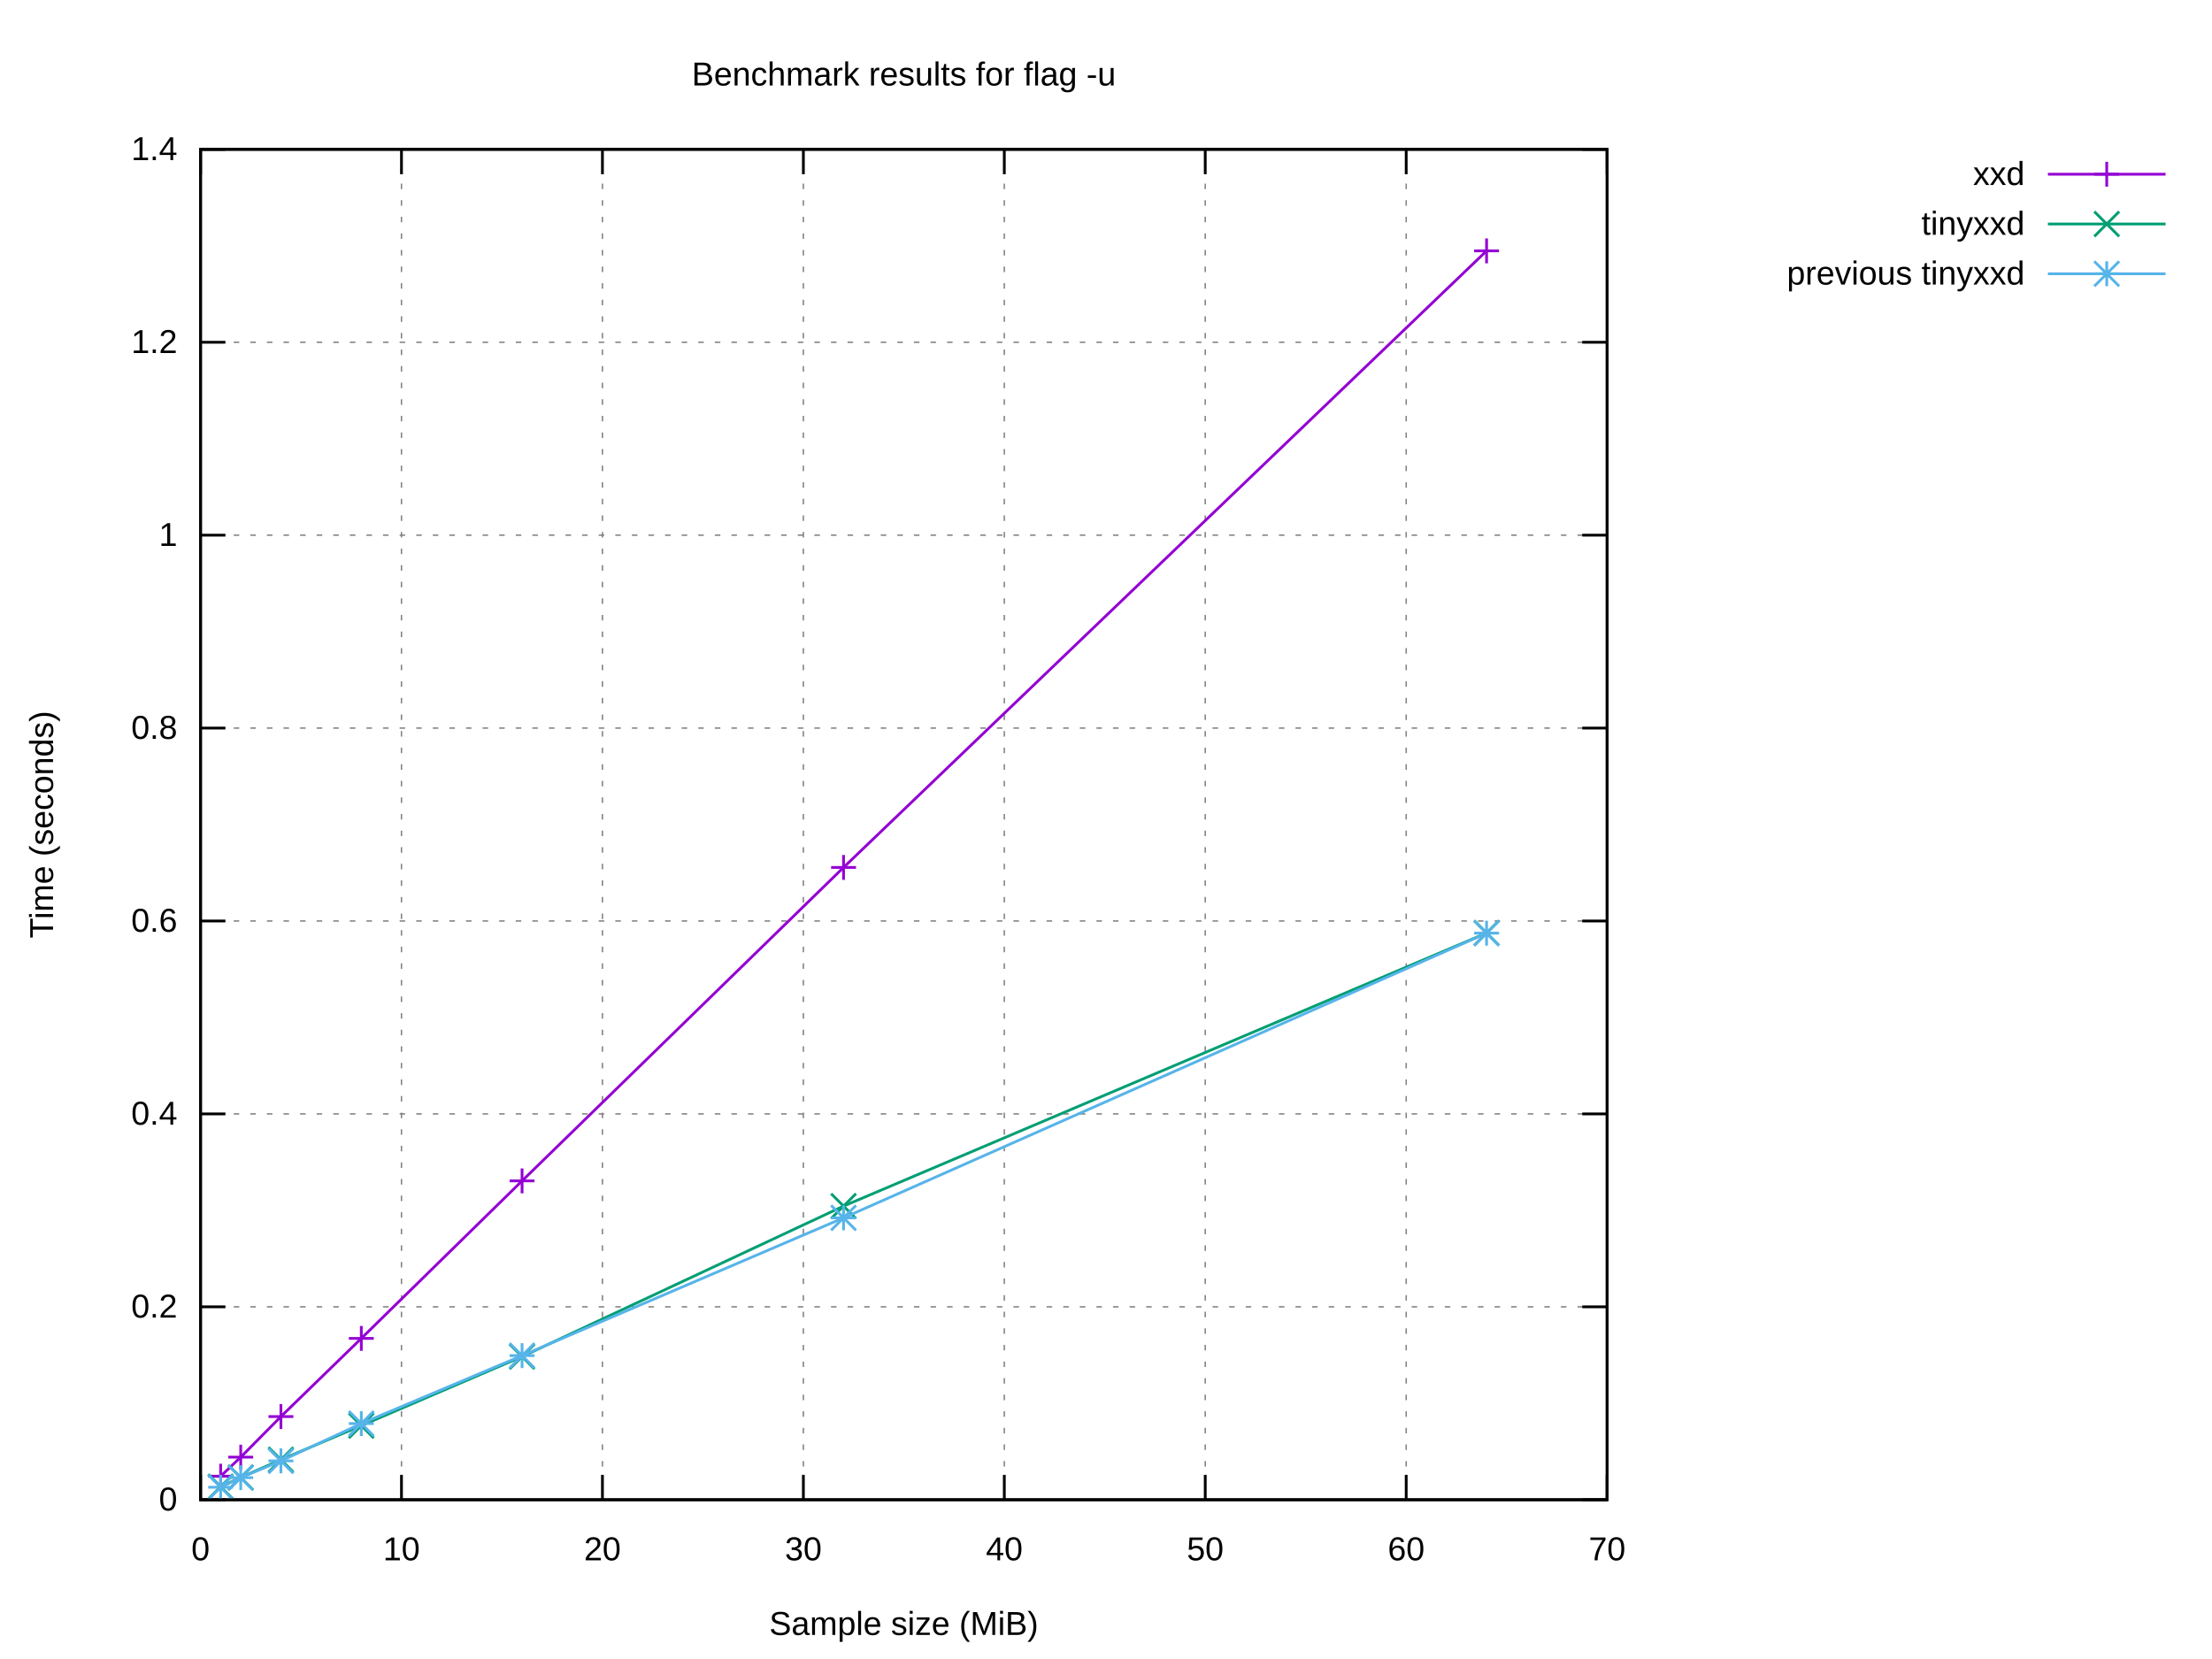
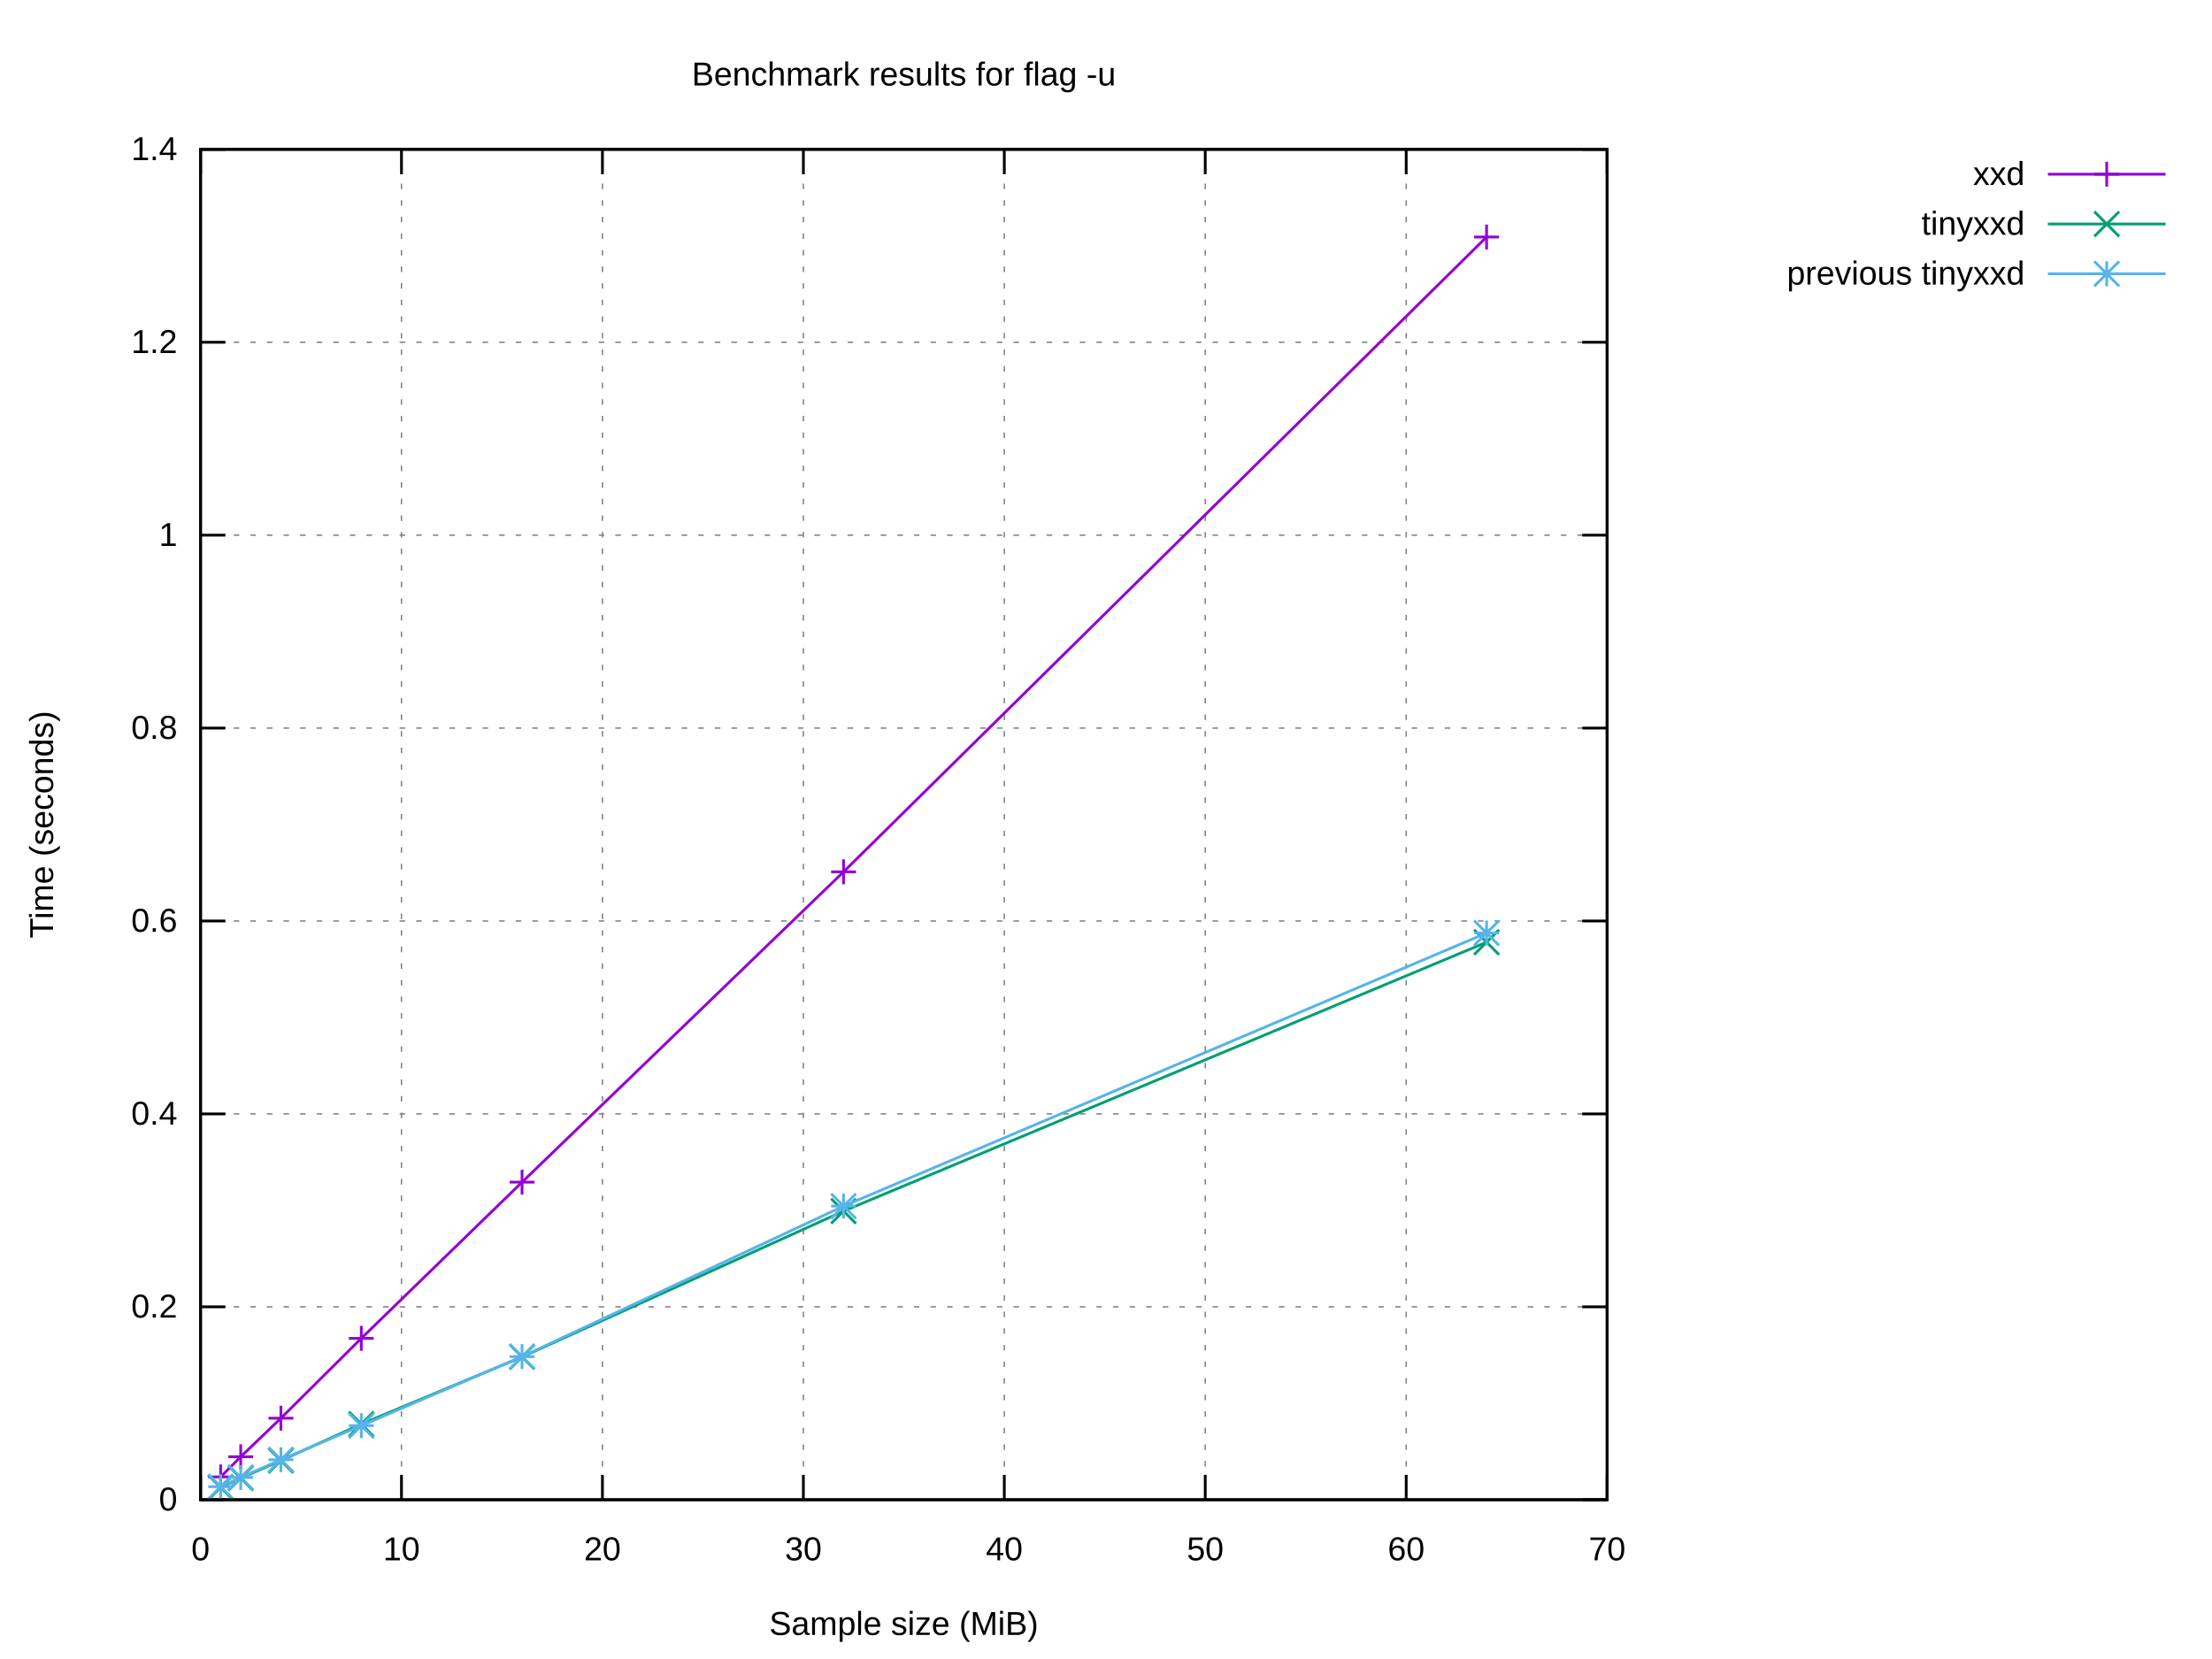
<svg xmlns="http://www.w3.org/2000/svg" xmlns:xlink="http://www.w3.org/1999/xlink" width="800" height="600" viewBox="0 0 800 600">
  <g id="gnuplot_canvas">
    <rect x="0" y="0" width="800" height="600" fill="#ffffff" />
    <defs>
      <circle id="gpDot" r="0.5" stroke-width="0.5" stroke="currentColor" />
      <path id="gpPt0" stroke-width="0.222" stroke="currentColor" d="M-1,0 h2 M0,-1 v2" />
      <path id="gpPt1" stroke-width="0.222" stroke="currentColor" d="M-1,-1 L1,1 M1,-1 L-1,1" />
      <path id="gpPt2" stroke-width="0.222" stroke="currentColor" d="M-1,0 L1,0 M0,-1 L0,1 M-1,-1 L1,1 M-1,1 L1,-1" />
      <rect id="gpPt3" stroke-width="0.222" stroke="currentColor" x="-1" y="-1" width="2" height="2" />
      <rect id="gpPt4" stroke-width="0.222" stroke="currentColor" fill="currentColor" x="-1" y="-1" width="2" height="2" />
      <circle id="gpPt5" stroke-width="0.222" stroke="currentColor" cx="0" cy="0" r="1" />
      <use xlink:href="#gpPt5" id="gpPt6" fill="currentColor" stroke="none" />
      <path id="gpPt7" stroke-width="0.222" stroke="currentColor" d="M0,-1.33 L-1.33,0.67 L1.33,0.67 z" />
      <use xlink:href="#gpPt7" id="gpPt8" fill="currentColor" stroke="none" />
      <use xlink:href="#gpPt7" id="gpPt9" stroke="currentColor" transform="rotate(180)" />
      <use xlink:href="#gpPt9" id="gpPt10" fill="currentColor" stroke="none" />
      <use xlink:href="#gpPt3" id="gpPt11" stroke="currentColor" transform="rotate(45)" />
      <use xlink:href="#gpPt11" id="gpPt12" fill="currentColor" stroke="none" />
      <path id="gpPt13" stroke-width="0.222" stroke="currentColor" d="M0,1.330 L1.265,0.411 L0.782,-1.067 L-0.782,-1.076 L-1.265,0.411 z" />
      <use xlink:href="#gpPt13" id="gpPt14" fill="currentColor" stroke="none" />
      <filter id="textbox" filterUnits="objectBoundingBox" x="0" y="0" height="1" width="1">
        <feFlood flood-color="#FFFFFF" flood-opacity="1" result="bgnd" />
        <feComposite in="SourceGraphic" in2="bgnd" operator="atop" />
      </filter>
      <filter id="greybox" filterUnits="objectBoundingBox" x="0" y="0" height="1" width="1">
        <feFlood flood-color="lightgrey" flood-opacity="1" result="grey" />
        <feComposite in="SourceGraphic" in2="grey" operator="atop" />
      </filter>
    </defs>
    <g fill="none" color="#FFFFFF" stroke="currentColor" stroke-width="1.00" stroke-linecap="butt" stroke-linejoin="miter">
</g>
    <g fill="none" color="black" stroke="currentColor" stroke-width="1.00" stroke-linecap="butt" stroke-linejoin="miter">
</g>
    <g fill="none" color="black" stroke="black" stroke-width="0.50" stroke-linecap="butt" stroke-linejoin="miter">
</g>
    <g fill="none" color="gray" stroke="currentColor" stroke-width="0.50" stroke-linecap="butt" stroke-linejoin="miter">
      <path stroke="gray" stroke-dasharray="2,4" class="gridline" d="M72.53,542.40 L581.24,542.40  " />
    </g>
    <g fill="none" color="gray" stroke="gray" stroke-width="1.00" stroke-linecap="butt" stroke-linejoin="miter">
</g>
    <g fill="none" color="black" stroke="currentColor" stroke-width="1.00" stroke-linecap="butt" stroke-linejoin="miter">
      <path stroke="black" d="M72.53,542.40 L81.53,542.40 M581.24,542.40 L572.24,542.40  " />
      <g transform="translate(64.14,546.30)" stroke="none" fill="black" font-family="Arial" font-size="12.00" text-anchor="end">
        <text>
          <tspan font-family="Arial"> 0</tspan>
        </text>
      </g>
    </g>
    <g fill="none" color="black" stroke="currentColor" stroke-width="1.00" stroke-linecap="butt" stroke-linejoin="miter">
</g>
    <g fill="none" color="black" stroke="black" stroke-width="0.50" stroke-linecap="butt" stroke-linejoin="miter">
</g>
    <g fill="none" color="gray" stroke="currentColor" stroke-width="0.50" stroke-linecap="butt" stroke-linejoin="miter">
      <path stroke="gray" stroke-dasharray="2,4" class="gridline" d="M72.53,472.63 L581.24,472.63  " />
    </g>
    <g fill="none" color="gray" stroke="gray" stroke-width="1.00" stroke-linecap="butt" stroke-linejoin="miter">
</g>
    <g fill="none" color="black" stroke="currentColor" stroke-width="1.00" stroke-linecap="butt" stroke-linejoin="miter">
      <path stroke="black" d="M72.53,472.63 L81.53,472.63 M581.24,472.63 L572.24,472.63  " />
      <g transform="translate(64.14,476.53)" stroke="none" fill="black" font-family="Arial" font-size="12.00" text-anchor="end">
        <text>
          <tspan font-family="Arial"> 0.2</tspan>
        </text>
      </g>
    </g>
    <g fill="none" color="black" stroke="currentColor" stroke-width="1.00" stroke-linecap="butt" stroke-linejoin="miter">
</g>
    <g fill="none" color="black" stroke="black" stroke-width="0.50" stroke-linecap="butt" stroke-linejoin="miter">
</g>
    <g fill="none" color="gray" stroke="currentColor" stroke-width="0.50" stroke-linecap="butt" stroke-linejoin="miter">
      <path stroke="gray" stroke-dasharray="2,4" class="gridline" d="M72.53,402.86 L581.24,402.86  " />
    </g>
    <g fill="none" color="gray" stroke="gray" stroke-width="1.00" stroke-linecap="butt" stroke-linejoin="miter">
</g>
    <g fill="none" color="black" stroke="currentColor" stroke-width="1.00" stroke-linecap="butt" stroke-linejoin="miter">
      <path stroke="black" d="M72.53,402.86 L81.53,402.86 M581.24,402.86 L572.24,402.86  " />
      <g transform="translate(64.14,406.76)" stroke="none" fill="black" font-family="Arial" font-size="12.00" text-anchor="end">
        <text>
          <tspan font-family="Arial"> 0.4</tspan>
        </text>
      </g>
    </g>
    <g fill="none" color="black" stroke="currentColor" stroke-width="1.00" stroke-linecap="butt" stroke-linejoin="miter">
</g>
    <g fill="none" color="black" stroke="black" stroke-width="0.50" stroke-linecap="butt" stroke-linejoin="miter">
</g>
    <g fill="none" color="gray" stroke="currentColor" stroke-width="0.50" stroke-linecap="butt" stroke-linejoin="miter">
      <path stroke="gray" stroke-dasharray="2,4" class="gridline" d="M72.53,333.09 L581.24,333.09  " />
    </g>
    <g fill="none" color="gray" stroke="gray" stroke-width="1.00" stroke-linecap="butt" stroke-linejoin="miter">
</g>
    <g fill="none" color="black" stroke="currentColor" stroke-width="1.00" stroke-linecap="butt" stroke-linejoin="miter">
      <path stroke="black" d="M72.53,333.09 L81.53,333.09 M581.24,333.09 L572.24,333.09  " />
      <g transform="translate(64.14,336.99)" stroke="none" fill="black" font-family="Arial" font-size="12.00" text-anchor="end">
        <text>
          <tspan font-family="Arial"> 0.6</tspan>
        </text>
      </g>
    </g>
    <g fill="none" color="black" stroke="currentColor" stroke-width="1.00" stroke-linecap="butt" stroke-linejoin="miter">
</g>
    <g fill="none" color="black" stroke="black" stroke-width="0.50" stroke-linecap="butt" stroke-linejoin="miter">
</g>
    <g fill="none" color="gray" stroke="currentColor" stroke-width="0.50" stroke-linecap="butt" stroke-linejoin="miter">
      <path stroke="gray" stroke-dasharray="2,4" class="gridline" d="M72.53,263.32 L581.24,263.32  " />
    </g>
    <g fill="none" color="gray" stroke="gray" stroke-width="1.00" stroke-linecap="butt" stroke-linejoin="miter">
</g>
    <g fill="none" color="black" stroke="currentColor" stroke-width="1.00" stroke-linecap="butt" stroke-linejoin="miter">
      <path stroke="black" d="M72.53,263.32 L81.53,263.32 M581.24,263.32 L572.24,263.32  " />
      <g transform="translate(64.14,267.22)" stroke="none" fill="black" font-family="Arial" font-size="12.00" text-anchor="end">
        <text>
          <tspan font-family="Arial"> 0.8</tspan>
        </text>
      </g>
    </g>
    <g fill="none" color="black" stroke="currentColor" stroke-width="1.00" stroke-linecap="butt" stroke-linejoin="miter">
</g>
    <g fill="none" color="black" stroke="black" stroke-width="0.50" stroke-linecap="butt" stroke-linejoin="miter">
</g>
    <g fill="none" color="gray" stroke="currentColor" stroke-width="0.50" stroke-linecap="butt" stroke-linejoin="miter">
      <path stroke="gray" stroke-dasharray="2,4" class="gridline" d="M72.53,193.55 L581.24,193.55  " />
    </g>
    <g fill="none" color="gray" stroke="gray" stroke-width="1.00" stroke-linecap="butt" stroke-linejoin="miter">
</g>
    <g fill="none" color="black" stroke="currentColor" stroke-width="1.00" stroke-linecap="butt" stroke-linejoin="miter">
      <path stroke="black" d="M72.53,193.55 L81.53,193.55 M581.24,193.55 L572.24,193.55  " />
      <g transform="translate(64.14,197.45)" stroke="none" fill="black" font-family="Arial" font-size="12.00" text-anchor="end">
        <text>
          <tspan font-family="Arial"> 1</tspan>
        </text>
      </g>
    </g>
    <g fill="none" color="black" stroke="currentColor" stroke-width="1.00" stroke-linecap="butt" stroke-linejoin="miter">
</g>
    <g fill="none" color="black" stroke="black" stroke-width="0.50" stroke-linecap="butt" stroke-linejoin="miter">
</g>
    <g fill="none" color="gray" stroke="currentColor" stroke-width="0.50" stroke-linecap="butt" stroke-linejoin="miter">
      <path stroke="gray" stroke-dasharray="2,4" class="gridline" d="M72.53,123.78 L581.24,123.78  " />
    </g>
    <g fill="none" color="gray" stroke="gray" stroke-width="1.00" stroke-linecap="butt" stroke-linejoin="miter">
</g>
    <g fill="none" color="black" stroke="currentColor" stroke-width="1.00" stroke-linecap="butt" stroke-linejoin="miter">
      <path stroke="black" d="M72.53,123.78 L81.53,123.78 M581.24,123.78 L572.24,123.78  " />
      <g transform="translate(64.14,127.68)" stroke="none" fill="black" font-family="Arial" font-size="12.00" text-anchor="end">
        <text>
          <tspan font-family="Arial"> 1.2</tspan>
        </text>
      </g>
    </g>
    <g fill="none" color="black" stroke="currentColor" stroke-width="1.00" stroke-linecap="butt" stroke-linejoin="miter">
</g>
    <g fill="none" color="black" stroke="black" stroke-width="0.50" stroke-linecap="butt" stroke-linejoin="miter">
</g>
    <g fill="none" color="gray" stroke="currentColor" stroke-width="0.50" stroke-linecap="butt" stroke-linejoin="miter">
      <path stroke="gray" stroke-dasharray="2,4" class="gridline" d="M72.53,54.01 L581.24,54.01  " />
    </g>
    <g fill="none" color="gray" stroke="gray" stroke-width="1.00" stroke-linecap="butt" stroke-linejoin="miter">
</g>
    <g fill="none" color="black" stroke="currentColor" stroke-width="1.00" stroke-linecap="butt" stroke-linejoin="miter">
      <path stroke="black" d="M72.53,54.01 L81.53,54.01 M581.24,54.01 L572.24,54.01  " />
      <g transform="translate(64.14,57.91)" stroke="none" fill="black" font-family="Arial" font-size="12.00" text-anchor="end">
        <text>
          <tspan font-family="Arial"> 1.4</tspan>
        </text>
      </g>
    </g>
    <g fill="none" color="black" stroke="currentColor" stroke-width="1.00" stroke-linecap="butt" stroke-linejoin="miter">
</g>
    <g fill="none" color="black" stroke="black" stroke-width="0.50" stroke-linecap="butt" stroke-linejoin="miter">
</g>
    <g fill="none" color="gray" stroke="currentColor" stroke-width="0.50" stroke-linecap="butt" stroke-linejoin="miter">
      <path stroke="gray" stroke-dasharray="2,4" class="gridline" d="M72.53,542.40 L72.53,54.01  " />
    </g>
    <g fill="none" color="gray" stroke="gray" stroke-width="1.00" stroke-linecap="butt" stroke-linejoin="miter">
</g>
    <g fill="none" color="black" stroke="currentColor" stroke-width="1.00" stroke-linecap="butt" stroke-linejoin="miter">
      <path stroke="black" d="M72.53,542.40 L72.53,533.40 M72.53,54.01 L72.53,63.01  " />
      <g transform="translate(72.53,564.30)" stroke="none" fill="black" font-family="Arial" font-size="12.00" text-anchor="middle">
        <text>
          <tspan font-family="Arial"> 0</tspan>
        </text>
      </g>
    </g>
    <g fill="none" color="black" stroke="currentColor" stroke-width="1.00" stroke-linecap="butt" stroke-linejoin="miter">
</g>
    <g fill="none" color="black" stroke="black" stroke-width="0.50" stroke-linecap="butt" stroke-linejoin="miter">
</g>
    <g fill="none" color="gray" stroke="currentColor" stroke-width="0.50" stroke-linecap="butt" stroke-linejoin="miter">
      <path stroke="gray" stroke-dasharray="2,4" class="gridline" d="M145.20,542.40 L145.20,54.01  " />
    </g>
    <g fill="none" color="gray" stroke="gray" stroke-width="1.00" stroke-linecap="butt" stroke-linejoin="miter">
</g>
    <g fill="none" color="black" stroke="currentColor" stroke-width="1.00" stroke-linecap="butt" stroke-linejoin="miter">
      <path stroke="black" d="M145.20,542.40 L145.20,533.40 M145.20,54.01 L145.20,63.01  " />
      <g transform="translate(145.20,564.30)" stroke="none" fill="black" font-family="Arial" font-size="12.00" text-anchor="middle">
        <text>
          <tspan font-family="Arial"> 10</tspan>
        </text>
      </g>
    </g>
    <g fill="none" color="black" stroke="currentColor" stroke-width="1.00" stroke-linecap="butt" stroke-linejoin="miter">
</g>
    <g fill="none" color="black" stroke="black" stroke-width="0.50" stroke-linecap="butt" stroke-linejoin="miter">
</g>
    <g fill="none" color="gray" stroke="currentColor" stroke-width="0.50" stroke-linecap="butt" stroke-linejoin="miter">
      <path stroke="gray" stroke-dasharray="2,4" class="gridline" d="M217.88,542.40 L217.88,54.01  " />
    </g>
    <g fill="none" color="gray" stroke="gray" stroke-width="1.00" stroke-linecap="butt" stroke-linejoin="miter">
</g>
    <g fill="none" color="black" stroke="currentColor" stroke-width="1.00" stroke-linecap="butt" stroke-linejoin="miter">
      <path stroke="black" d="M217.88,542.40 L217.88,533.40 M217.88,54.01 L217.88,63.01  " />
      <g transform="translate(217.88,564.30)" stroke="none" fill="black" font-family="Arial" font-size="12.00" text-anchor="middle">
        <text>
          <tspan font-family="Arial"> 20</tspan>
        </text>
      </g>
    </g>
    <g fill="none" color="black" stroke="currentColor" stroke-width="1.00" stroke-linecap="butt" stroke-linejoin="miter">
</g>
    <g fill="none" color="black" stroke="black" stroke-width="0.50" stroke-linecap="butt" stroke-linejoin="miter">
</g>
    <g fill="none" color="gray" stroke="currentColor" stroke-width="0.50" stroke-linecap="butt" stroke-linejoin="miter">
      <path stroke="gray" stroke-dasharray="2,4" class="gridline" d="M290.55,542.40 L290.55,54.01  " />
    </g>
    <g fill="none" color="gray" stroke="gray" stroke-width="1.00" stroke-linecap="butt" stroke-linejoin="miter">
</g>
    <g fill="none" color="black" stroke="currentColor" stroke-width="1.00" stroke-linecap="butt" stroke-linejoin="miter">
      <path stroke="black" d="M290.55,542.40 L290.55,533.40 M290.55,54.01 L290.55,63.01  " />
      <g transform="translate(290.55,564.30)" stroke="none" fill="black" font-family="Arial" font-size="12.00" text-anchor="middle">
        <text>
          <tspan font-family="Arial"> 30</tspan>
        </text>
      </g>
    </g>
    <g fill="none" color="black" stroke="currentColor" stroke-width="1.00" stroke-linecap="butt" stroke-linejoin="miter">
</g>
    <g fill="none" color="black" stroke="black" stroke-width="0.50" stroke-linecap="butt" stroke-linejoin="miter">
</g>
    <g fill="none" color="gray" stroke="currentColor" stroke-width="0.50" stroke-linecap="butt" stroke-linejoin="miter">
      <path stroke="gray" stroke-dasharray="2,4" class="gridline" d="M363.22,542.40 L363.22,54.01  " />
    </g>
    <g fill="none" color="gray" stroke="gray" stroke-width="1.00" stroke-linecap="butt" stroke-linejoin="miter">
</g>
    <g fill="none" color="black" stroke="currentColor" stroke-width="1.00" stroke-linecap="butt" stroke-linejoin="miter">
      <path stroke="black" d="M363.22,542.40 L363.22,533.40 M363.22,54.01 L363.22,63.01  " />
      <g transform="translate(363.22,564.30)" stroke="none" fill="black" font-family="Arial" font-size="12.00" text-anchor="middle">
        <text>
          <tspan font-family="Arial"> 40</tspan>
        </text>
      </g>
    </g>
    <g fill="none" color="black" stroke="currentColor" stroke-width="1.00" stroke-linecap="butt" stroke-linejoin="miter">
</g>
    <g fill="none" color="black" stroke="black" stroke-width="0.50" stroke-linecap="butt" stroke-linejoin="miter">
</g>
    <g fill="none" color="gray" stroke="currentColor" stroke-width="0.50" stroke-linecap="butt" stroke-linejoin="miter">
      <path stroke="gray" stroke-dasharray="2,4" class="gridline" d="M435.89,542.40 L435.89,54.01  " />
    </g>
    <g fill="none" color="gray" stroke="gray" stroke-width="1.00" stroke-linecap="butt" stroke-linejoin="miter">
</g>
    <g fill="none" color="black" stroke="currentColor" stroke-width="1.00" stroke-linecap="butt" stroke-linejoin="miter">
      <path stroke="black" d="M435.89,542.40 L435.89,533.40 M435.89,54.01 L435.89,63.01  " />
      <g transform="translate(435.89,564.30)" stroke="none" fill="black" font-family="Arial" font-size="12.00" text-anchor="middle">
        <text>
          <tspan font-family="Arial"> 50</tspan>
        </text>
      </g>
    </g>
    <g fill="none" color="black" stroke="currentColor" stroke-width="1.00" stroke-linecap="butt" stroke-linejoin="miter">
</g>
    <g fill="none" color="black" stroke="black" stroke-width="0.50" stroke-linecap="butt" stroke-linejoin="miter">
</g>
    <g fill="none" color="gray" stroke="currentColor" stroke-width="0.50" stroke-linecap="butt" stroke-linejoin="miter">
      <path stroke="gray" stroke-dasharray="2,4" class="gridline" d="M508.57,542.40 L508.57,54.01  " />
    </g>
    <g fill="none" color="gray" stroke="gray" stroke-width="1.00" stroke-linecap="butt" stroke-linejoin="miter">
</g>
    <g fill="none" color="black" stroke="currentColor" stroke-width="1.00" stroke-linecap="butt" stroke-linejoin="miter">
      <path stroke="black" d="M508.57,542.40 L508.57,533.40 M508.57,54.01 L508.57,63.01  " />
      <g transform="translate(508.57,564.30)" stroke="none" fill="black" font-family="Arial" font-size="12.00" text-anchor="middle">
        <text>
          <tspan font-family="Arial"> 60</tspan>
        </text>
      </g>
    </g>
    <g fill="none" color="black" stroke="currentColor" stroke-width="1.00" stroke-linecap="butt" stroke-linejoin="miter">
</g>
    <g fill="none" color="black" stroke="black" stroke-width="0.50" stroke-linecap="butt" stroke-linejoin="miter">
</g>
    <g fill="none" color="gray" stroke="currentColor" stroke-width="0.50" stroke-linecap="butt" stroke-linejoin="miter">
      <path stroke="gray" stroke-dasharray="2,4" class="gridline" d="M581.24,542.40 L581.24,54.01  " />
    </g>
    <g fill="none" color="gray" stroke="gray" stroke-width="1.00" stroke-linecap="butt" stroke-linejoin="miter">
</g>
    <g fill="none" color="black" stroke="currentColor" stroke-width="1.00" stroke-linecap="butt" stroke-linejoin="miter">
      <path stroke="black" d="M581.24,542.40 L581.24,533.40 M581.24,54.01 L581.24,63.01  " />
      <g transform="translate(581.24,564.30)" stroke="none" fill="black" font-family="Arial" font-size="12.00" text-anchor="middle">
        <text>
          <tspan font-family="Arial"> 70</tspan>
        </text>
      </g>
    </g>
    <g fill="none" color="black" stroke="currentColor" stroke-width="1.00" stroke-linecap="butt" stroke-linejoin="miter">
</g>
    <g fill="none" color="black" stroke="currentColor" stroke-width="1.00" stroke-linecap="butt" stroke-linejoin="miter">
      <path stroke="black" d="M72.53,54.01 L72.53,542.40 L581.24,542.40 L581.24,54.01 L72.53,54.01 Z  " />
    </g>
    <g fill="none" color="black" stroke="currentColor" stroke-width="1.00" stroke-linecap="butt" stroke-linejoin="miter">
</g>
    <g id="gnuplot_plot_1">
      <g fill="none" color="black" stroke="currentColor" stroke-width="1.00" stroke-linecap="butt" stroke-linejoin="miter">
        <g transform="translate(732.26,66.91)" stroke="none" fill="black" font-family="Arial" font-size="12.00" text-anchor="end">
          <text>
            <tspan font-family="Arial">xxd</tspan>
          </text>
        </g>
      </g>
      <g fill="none" color="black" stroke="currentColor" stroke-width="1.00" stroke-linecap="butt" stroke-linejoin="miter">
-         <path stroke="rgb(148,   0, 211)" d="M740.65,63.01 L783.21,63.01 M537.64,90.73 L305.08,313.72 L188.81,427.08 L130.67,484.05 L101.60,512.32 L87.06,527.00   L79.80,533.89  " />
-         <use xlink:href="#gpPt0" transform="translate(537.64,90.73) scale(4.50)" color="rgb(148,   0, 211)" />
-         <use xlink:href="#gpPt0" transform="translate(305.08,313.72) scale(4.50)" color="rgb(148,   0, 211)" />
-         <use xlink:href="#gpPt0" transform="translate(188.81,427.08) scale(4.50)" color="rgb(148,   0, 211)" />
-         <use xlink:href="#gpPt0" transform="translate(130.67,484.05) scale(4.50)" color="rgb(148,   0, 211)" />
-         <use xlink:href="#gpPt0" transform="translate(101.60,512.32) scale(4.50)" color="rgb(148,   0, 211)" />
-         <use xlink:href="#gpPt0" transform="translate(87.06,527.00) scale(4.50)" color="rgb(148,   0, 211)" />
-         <use xlink:href="#gpPt0" transform="translate(79.80,533.89) scale(4.50)" color="rgb(148,   0, 211)" />
+         <path stroke="rgb(148,   0, 211)" d="M740.65,63.01 L783.21,63.01 M537.64,85.72 L305.08,315.31 L188.81,427.54 L130.67,484.03 L101.60,512.91 L87.06,526.85   L79.80,534.14  " />
+         <use xlink:href="#gpPt0" transform="translate(537.64,85.72) scale(4.50)" color="rgb(148,   0, 211)" />
+         <use xlink:href="#gpPt0" transform="translate(305.08,315.31) scale(4.50)" color="rgb(148,   0, 211)" />
+         <use xlink:href="#gpPt0" transform="translate(188.81,427.54) scale(4.50)" color="rgb(148,   0, 211)" />
+         <use xlink:href="#gpPt0" transform="translate(130.67,484.03) scale(4.50)" color="rgb(148,   0, 211)" />
+         <use xlink:href="#gpPt0" transform="translate(101.60,512.91) scale(4.50)" color="rgb(148,   0, 211)" />
+         <use xlink:href="#gpPt0" transform="translate(87.06,526.85) scale(4.50)" color="rgb(148,   0, 211)" />
+         <use xlink:href="#gpPt0" transform="translate(79.80,534.14) scale(4.50)" color="rgb(148,   0, 211)" />
        <use xlink:href="#gpPt0" transform="translate(761.93,63.01) scale(4.50)" color="rgb(148,   0, 211)" />
      </g>
    </g>
    <g id="gnuplot_plot_2">
      <g fill="none" color="black" stroke="currentColor" stroke-width="1.00" stroke-linecap="butt" stroke-linejoin="miter">
        <g transform="translate(732.26,84.91)" stroke="none" fill="black" font-family="Arial" font-size="12.00" text-anchor="end">
          <text>
            <tspan font-family="Arial">tinyxxd</tspan>
          </text>
        </g>
      </g>
      <g fill="none" color="black" stroke="currentColor" stroke-width="1.00" stroke-linecap="butt" stroke-linejoin="miter">
-         <path stroke="rgb(  0, 158, 115)" d="M740.65,81.01 L783.21,81.01 M537.64,337.43 L305.08,436.20 L188.81,490.63 L130.67,515.60 L101.60,527.92 L87.06,534.35   L79.80,537.68  " />
-         <use xlink:href="#gpPt1" transform="translate(537.64,337.43) scale(4.50)" color="rgb(  0, 158, 115)" />
-         <use xlink:href="#gpPt1" transform="translate(305.08,436.20) scale(4.50)" color="rgb(  0, 158, 115)" />
-         <use xlink:href="#gpPt1" transform="translate(188.81,490.63) scale(4.50)" color="rgb(  0, 158, 115)" />
-         <use xlink:href="#gpPt1" transform="translate(130.67,515.60) scale(4.50)" color="rgb(  0, 158, 115)" />
-         <use xlink:href="#gpPt1" transform="translate(101.60,527.92) scale(4.50)" color="rgb(  0, 158, 115)" />
-         <use xlink:href="#gpPt1" transform="translate(87.06,534.35) scale(4.50)" color="rgb(  0, 158, 115)" />
-         <use xlink:href="#gpPt1" transform="translate(79.80,537.68) scale(4.50)" color="rgb(  0, 158, 115)" />
+         <path stroke="rgb(  0, 158, 115)" d="M740.65,81.01 L783.21,81.01 M537.64,340.76 L305.08,438.01 L188.81,490.75 L130.67,515.04 L101.60,528.23 L87.06,534.58   L79.80,537.96  " />
+         <use xlink:href="#gpPt1" transform="translate(537.64,340.76) scale(4.50)" color="rgb(  0, 158, 115)" />
+         <use xlink:href="#gpPt1" transform="translate(305.08,438.01) scale(4.50)" color="rgb(  0, 158, 115)" />
+         <use xlink:href="#gpPt1" transform="translate(188.81,490.75) scale(4.50)" color="rgb(  0, 158, 115)" />
+         <use xlink:href="#gpPt1" transform="translate(130.67,515.04) scale(4.50)" color="rgb(  0, 158, 115)" />
+         <use xlink:href="#gpPt1" transform="translate(101.60,528.23) scale(4.50)" color="rgb(  0, 158, 115)" />
+         <use xlink:href="#gpPt1" transform="translate(87.06,534.58) scale(4.50)" color="rgb(  0, 158, 115)" />
+         <use xlink:href="#gpPt1" transform="translate(79.80,537.96) scale(4.50)" color="rgb(  0, 158, 115)" />
        <use xlink:href="#gpPt1" transform="translate(761.93,81.01) scale(4.50)" color="rgb(  0, 158, 115)" />
      </g>
    </g>
    <g id="gnuplot_plot_3">
      <g fill="none" color="black" stroke="currentColor" stroke-width="1.00" stroke-linecap="butt" stroke-linejoin="miter">
        <g transform="translate(732.26,102.91)" stroke="none" fill="black" font-family="Arial" font-size="12.00" text-anchor="end">
          <text>
            <tspan font-family="Arial">previous tinyxxd</tspan>
          </text>
        </g>
      </g>
      <g fill="none" color="black" stroke="currentColor" stroke-width="1.00" stroke-linecap="butt" stroke-linejoin="miter">
-         <path stroke="rgb( 86, 180, 233)" d="M740.65,99.01 L783.21,99.01 M537.64,337.49 L305.08,440.45 L188.81,490.28 L130.67,514.85 L101.60,528.35 L87.06,534.42   L79.80,537.88  " />
-         <use xlink:href="#gpPt2" transform="translate(537.64,337.49) scale(4.50)" color="rgb( 86, 180, 233)" />
-         <use xlink:href="#gpPt2" transform="translate(305.08,440.45) scale(4.50)" color="rgb( 86, 180, 233)" />
-         <use xlink:href="#gpPt2" transform="translate(188.81,490.28) scale(4.50)" color="rgb( 86, 180, 233)" />
-         <use xlink:href="#gpPt2" transform="translate(130.67,514.85) scale(4.50)" color="rgb( 86, 180, 233)" />
-         <use xlink:href="#gpPt2" transform="translate(101.60,528.35) scale(4.50)" color="rgb( 86, 180, 233)" />
-         <use xlink:href="#gpPt2" transform="translate(87.06,534.42) scale(4.50)" color="rgb( 86, 180, 233)" />
-         <use xlink:href="#gpPt2" transform="translate(79.80,537.88) scale(4.50)" color="rgb( 86, 180, 233)" />
+         <path stroke="rgb( 86, 180, 233)" d="M740.65,99.01 L783.21,99.01 M537.64,337.43 L305.08,436.20 L188.81,490.63 L130.67,515.60 L101.60,527.92 L87.06,534.35   L79.80,537.68  " />
+         <use xlink:href="#gpPt2" transform="translate(537.64,337.43) scale(4.50)" color="rgb( 86, 180, 233)" />
+         <use xlink:href="#gpPt2" transform="translate(305.08,436.20) scale(4.50)" color="rgb( 86, 180, 233)" />
+         <use xlink:href="#gpPt2" transform="translate(188.81,490.63) scale(4.50)" color="rgb( 86, 180, 233)" />
+         <use xlink:href="#gpPt2" transform="translate(130.67,515.60) scale(4.50)" color="rgb( 86, 180, 233)" />
+         <use xlink:href="#gpPt2" transform="translate(101.60,527.92) scale(4.50)" color="rgb( 86, 180, 233)" />
+         <use xlink:href="#gpPt2" transform="translate(87.06,534.35) scale(4.50)" color="rgb( 86, 180, 233)" />
+         <use xlink:href="#gpPt2" transform="translate(79.80,537.68) scale(4.50)" color="rgb( 86, 180, 233)" />
        <use xlink:href="#gpPt2" transform="translate(761.93,99.01) scale(4.50)" color="rgb( 86, 180, 233)" />
      </g>
    </g>
    <g fill="none" color="#FFFFFF" stroke="rgb( 86, 180, 233)" stroke-width="2.00" stroke-linecap="butt" stroke-linejoin="miter">
</g>
    <g fill="none" color="black" stroke="currentColor" stroke-width="2.00" stroke-linecap="butt" stroke-linejoin="miter">
</g>
    <g fill="none" color="black" stroke="black" stroke-width="1.00" stroke-linecap="butt" stroke-linejoin="miter">
</g>
    <g fill="none" color="black" stroke="currentColor" stroke-width="1.00" stroke-linecap="butt" stroke-linejoin="miter">
      <path stroke="black" d="M72.53,54.01 L72.53,542.40 L581.24,542.40 L581.24,54.01 L72.53,54.01 Z  " />
      <g transform="translate(19.18,298.21) rotate(270.00)" stroke="none" fill="black" font-family="Arial" font-size="12.00" text-anchor="middle">
        <text>
          <tspan font-family="Arial">Time (seconds)</tspan>
        </text>
      </g>
    </g>
    <g fill="none" color="black" stroke="currentColor" stroke-width="1.00" stroke-linecap="butt" stroke-linejoin="miter">
      <g transform="translate(326.88,591.30)" stroke="none" fill="black" font-family="Arial" font-size="12.00" text-anchor="middle">
        <text>
          <tspan font-family="Arial">Sample size (MiB)</tspan>
        </text>
      </g>
    </g>
    <g fill="none" color="black" stroke="currentColor" stroke-width="1.00" stroke-linecap="butt" stroke-linejoin="miter">
</g>
    <g fill="none" color="black" stroke="currentColor" stroke-width="1.00" stroke-linecap="butt" stroke-linejoin="miter">
      <g transform="translate(326.88,30.91)" stroke="none" fill="black" font-family="Arial" font-size="12.00" text-anchor="middle">
        <text>
          <tspan font-family="Arial">Benchmark results for flag -u</tspan>
        </text>
      </g>
    </g>
    <g fill="none" color="black" stroke="currentColor" stroke-width="1.00" stroke-linecap="butt" stroke-linejoin="miter">
</g>
  </g>
</svg>
